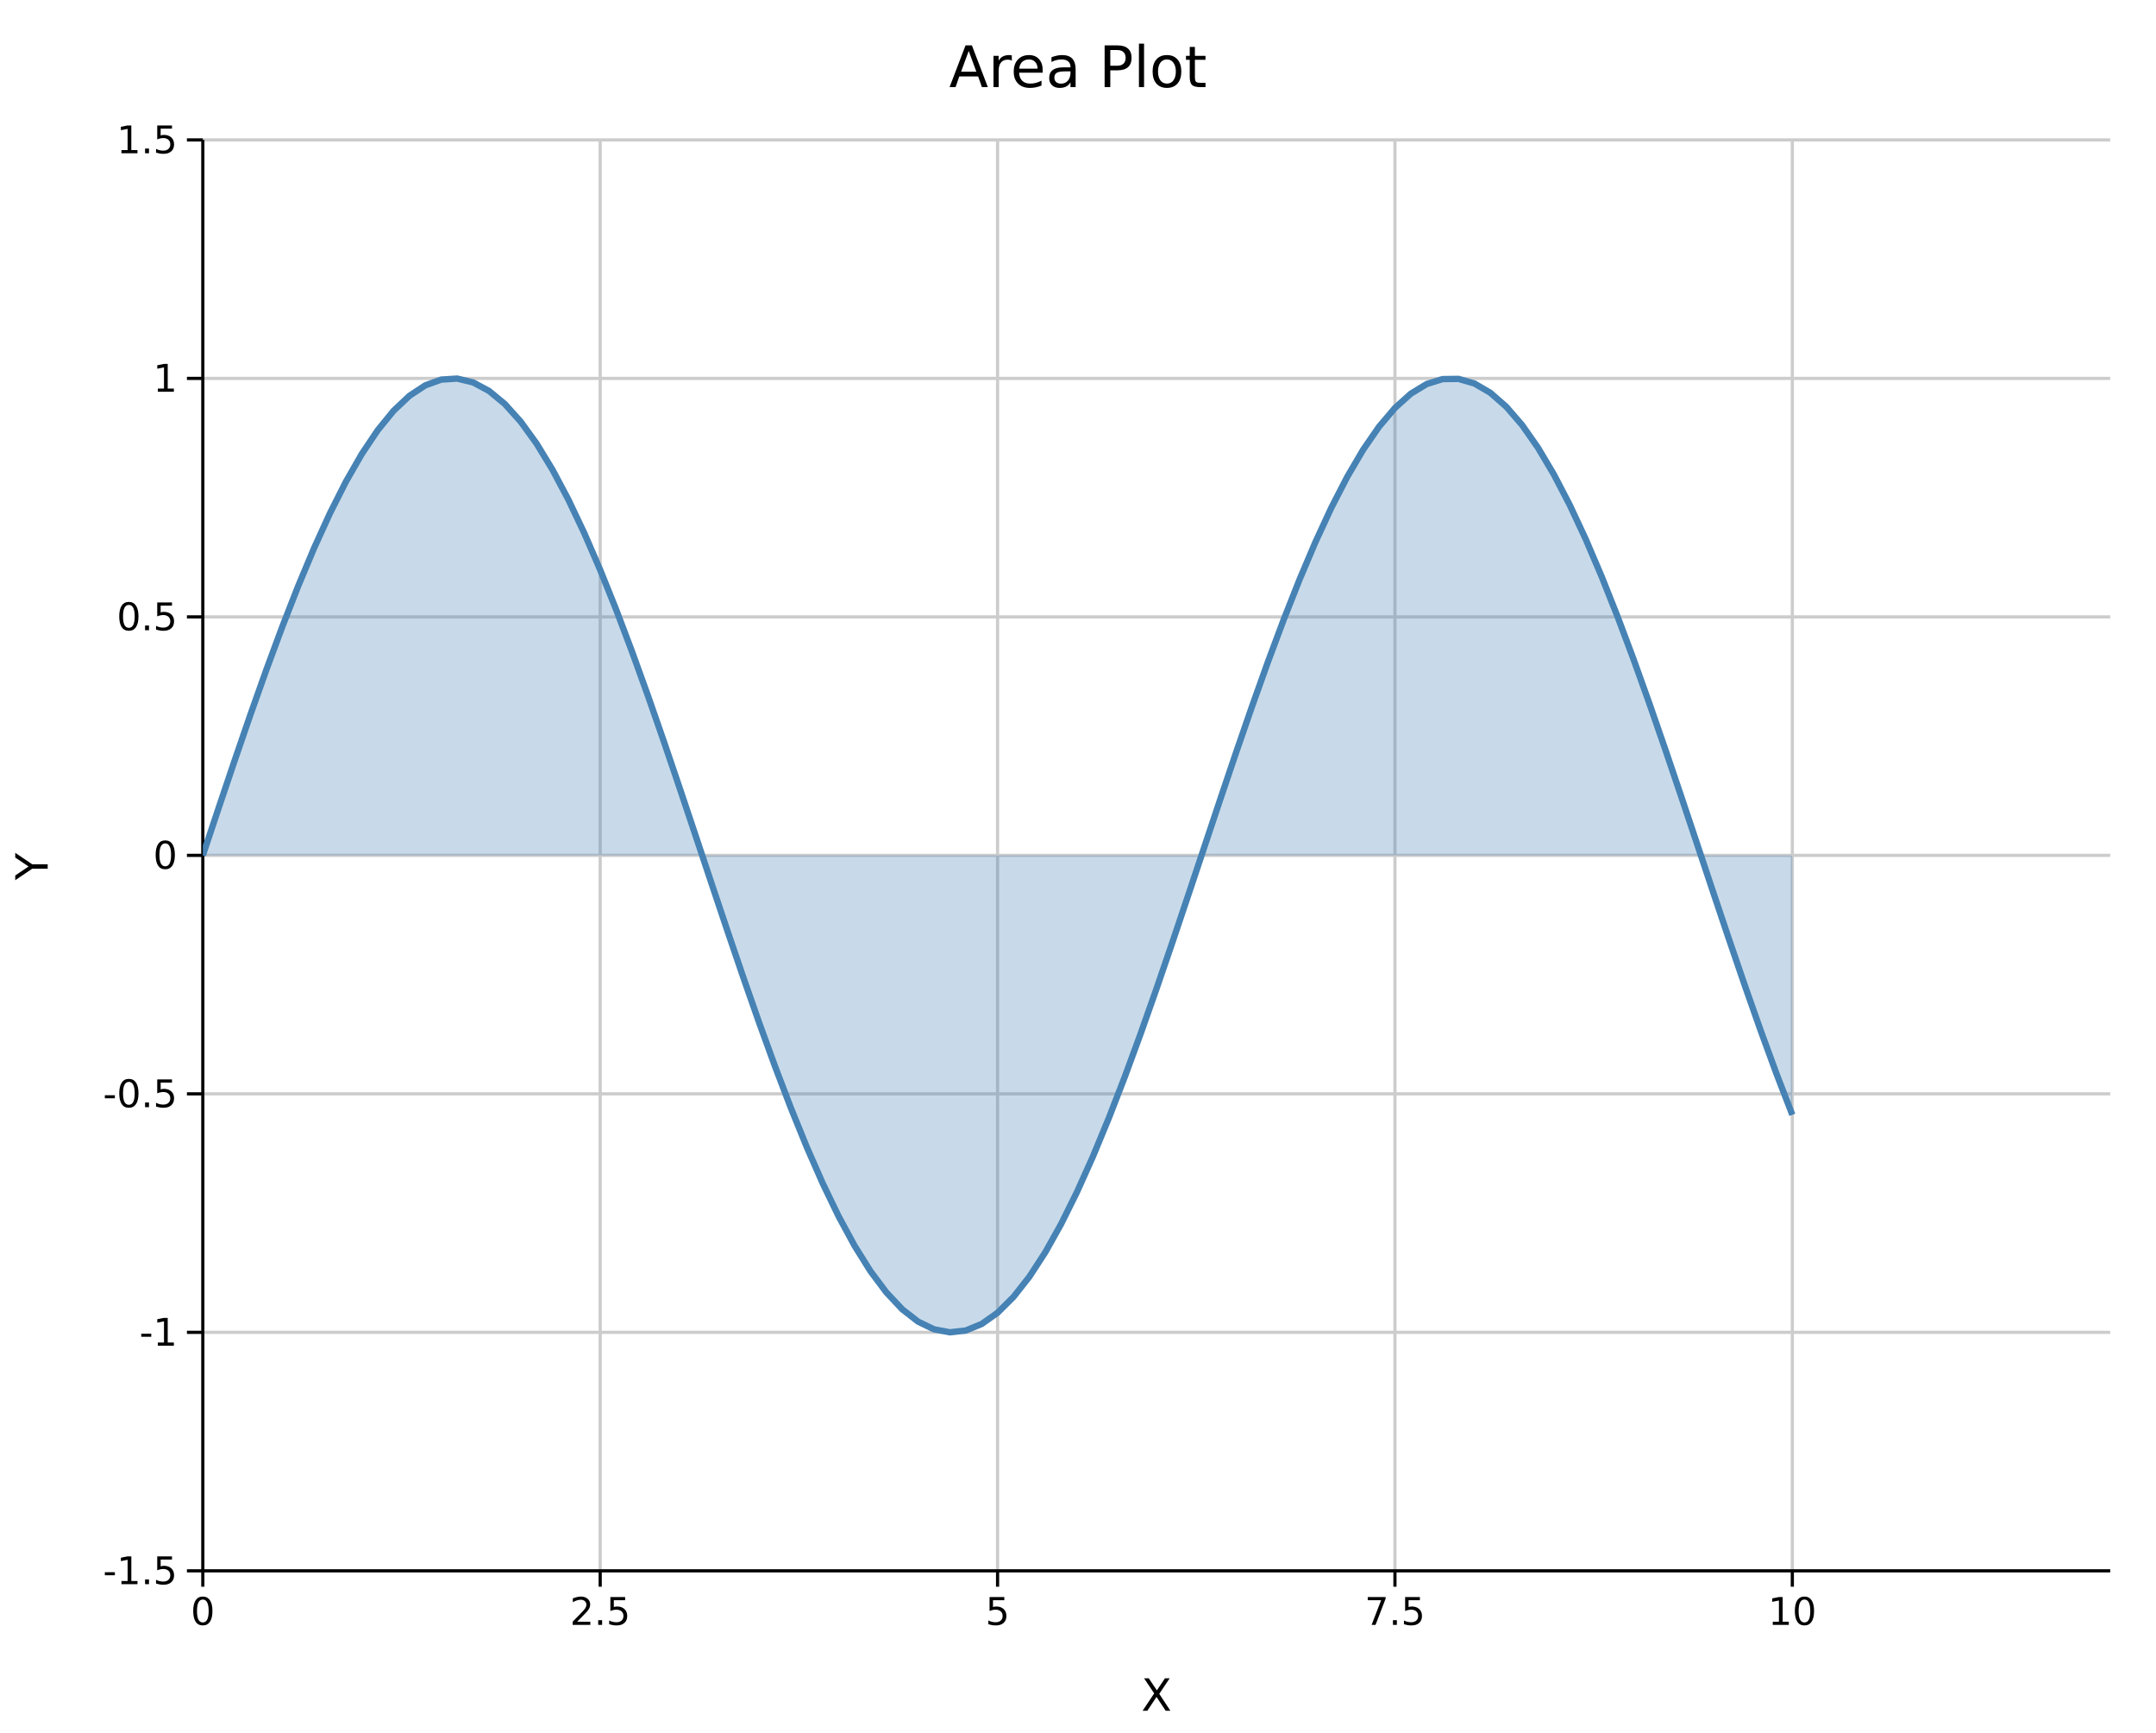
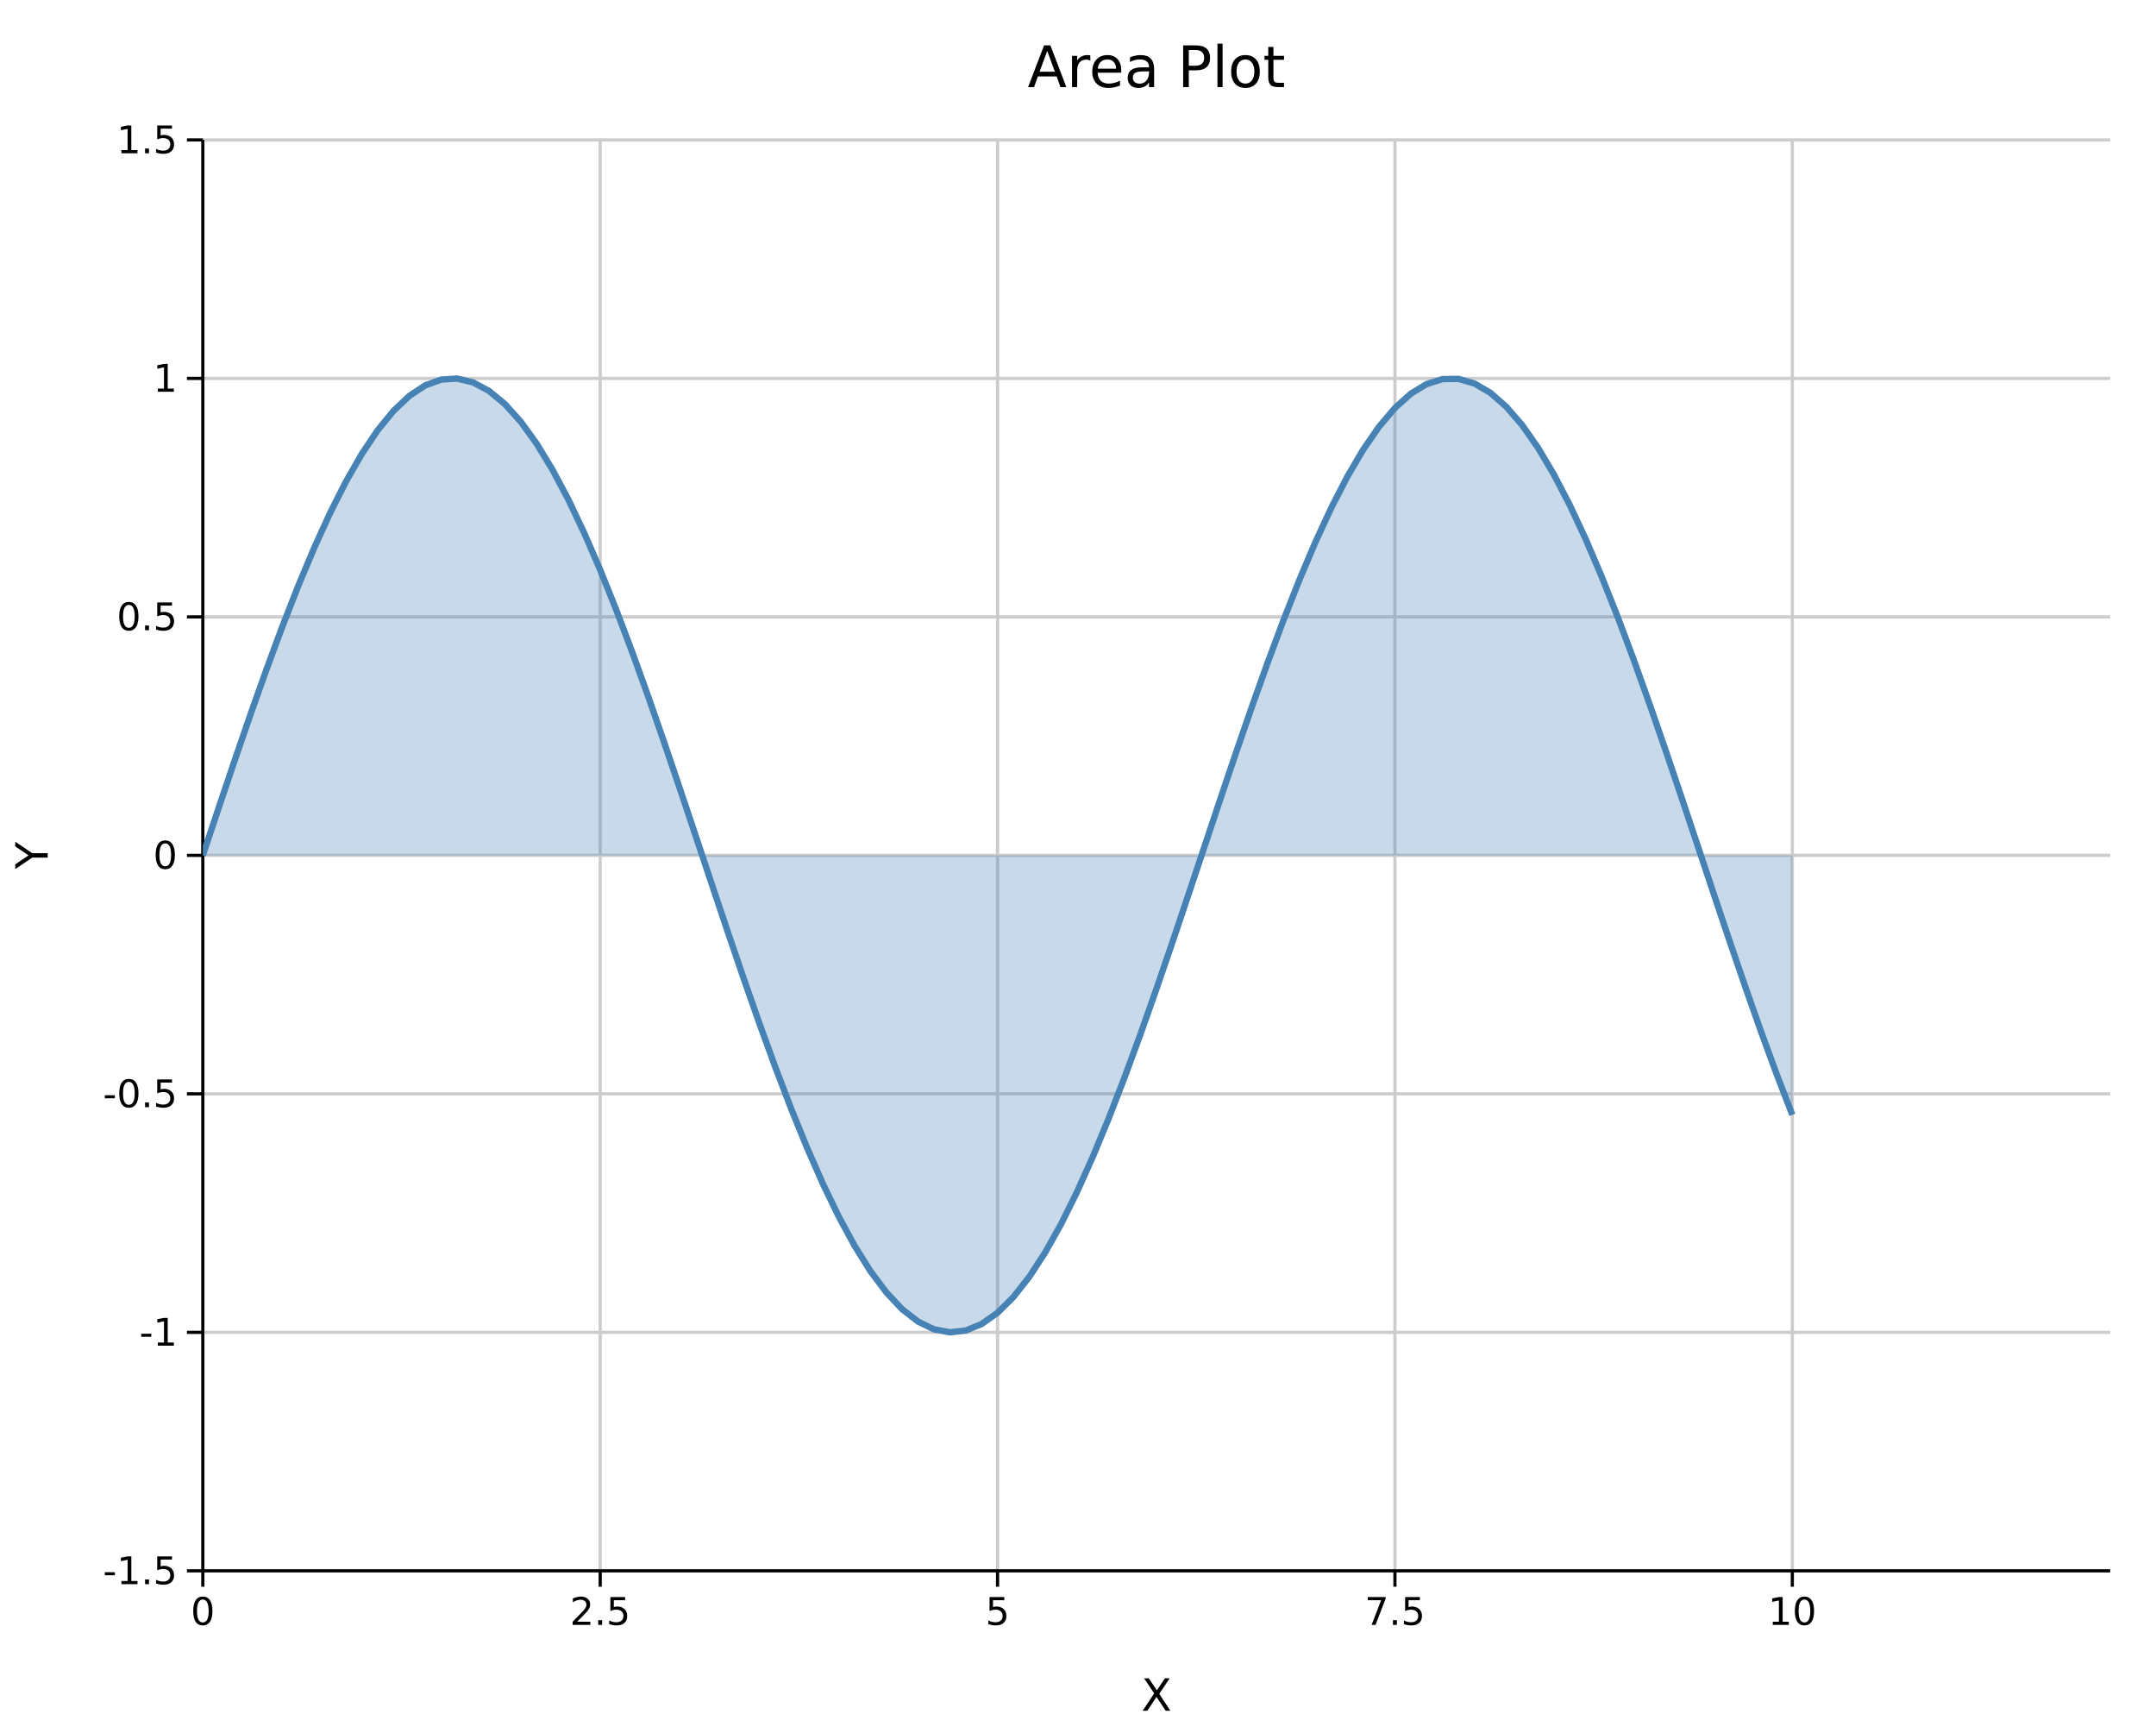
<svg xmlns="http://www.w3.org/2000/svg" width="678.2" height="545" font-family="DejaVu Sans, Liberation Sans, Arial, sans-serif" fill="black">
  <rect width="100%" height="100%" fill="white" />
  <defs>
    <clipPath id="kuva-clip-2">
      <rect x="63.8" y="44" width="600" height="450" />
    </clipPath>
  </defs>
  <line x1="188.8" y1="44" x2="188.8" y2="494" stroke="#cccccc" stroke-width="1" />
  <line x1="313.8" y1="44" x2="313.8" y2="494" stroke="#cccccc" stroke-width="1" />
  <line x1="438.8" y1="44" x2="438.8" y2="494" stroke="#cccccc" stroke-width="1" />
  <line x1="563.8" y1="44" x2="563.8" y2="494" stroke="#cccccc" stroke-width="1" />
  <line x1="63.8" y1="419" x2="663.8" y2="419" stroke="#cccccc" stroke-width="1" />
  <line x1="63.8" y1="344" x2="663.8" y2="344" stroke="#cccccc" stroke-width="1" />
  <line x1="63.8" y1="269" x2="663.8" y2="269" stroke="#cccccc" stroke-width="1" />
  <line x1="63.8" y1="194" x2="663.8" y2="194" stroke="#cccccc" stroke-width="1" />
  <line x1="63.8" y1="119" x2="663.8" y2="119" stroke="#cccccc" stroke-width="1" />
  <line x1="63.8" y1="44" x2="663.8" y2="44" stroke="#cccccc" stroke-width="1" />
  <line x1="63.8" y1="494" x2="663.8" y2="494" stroke="#000000" stroke-width="1" />
  <line x1="63.8" y1="44" x2="63.8" y2="494" stroke="#000000" stroke-width="1" />
  <line x1="63.8" y1="494" x2="63.8" y2="499" stroke="#000000" stroke-width="1" />
  <text x="63.8" y="511" font-size="12" text-anchor="middle">0</text>
  <line x1="188.8" y1="494" x2="188.8" y2="499" stroke="#000000" stroke-width="1" />
  <text x="188.8" y="511" font-size="12" text-anchor="middle">2.5</text>
  <line x1="313.8" y1="494" x2="313.8" y2="499" stroke="#000000" stroke-width="1" />
  <text x="313.8" y="511" font-size="12" text-anchor="middle">5</text>
  <line x1="438.8" y1="494" x2="438.8" y2="499" stroke="#000000" stroke-width="1" />
  <text x="438.8" y="511" font-size="12" text-anchor="middle">7.5</text>
  <line x1="563.8" y1="494" x2="563.8" y2="499" stroke="#000000" stroke-width="1" />
  <text x="563.8" y="511" font-size="12" text-anchor="middle">10</text>
  <line x1="58.8" y1="494" x2="63.8" y2="494" stroke="#000000" stroke-width="1" />
  <text x="55.8" y="498.2" font-size="12" text-anchor="end">-1.5</text>
  <line x1="58.8" y1="419" x2="63.8" y2="419" stroke="#000000" stroke-width="1" />
  <text x="55.8" y="423.2" font-size="12" text-anchor="end">-1</text>
  <line x1="58.8" y1="344" x2="63.8" y2="344" stroke="#000000" stroke-width="1" />
  <text x="55.8" y="348.2" font-size="12" text-anchor="end">-0.5</text>
  <line x1="58.8" y1="269" x2="63.8" y2="269" stroke="#000000" stroke-width="1" />
  <text x="55.8" y="273.2" font-size="12" text-anchor="end">0</text>
  <line x1="58.8" y1="194" x2="63.8" y2="194" stroke="#000000" stroke-width="1" />
  <text x="55.8" y="198.2" font-size="12" text-anchor="end">0.5</text>
  <line x1="58.8" y1="119" x2="63.8" y2="119" stroke="#000000" stroke-width="1" />
  <text x="55.8" y="123.2" font-size="12" text-anchor="end">1</text>
  <line x1="58.8" y1="44" x2="63.8" y2="44" stroke="#000000" stroke-width="1" />
  <text x="55.8" y="48.2" font-size="12" text-anchor="end">1.5</text>
  <text x="363.8" y="538" font-size="14" text-anchor="middle">X</text>
-   <text x="15" y="272.5" font-size="14" text-anchor="middle" transform="rotate(-90,15,272.5)">Y</text>
-   <text x="339.1" y="27.4" font-size="18" text-anchor="middle">Area Plot</text>
+   <text x="15" y="269" font-size="14" text-anchor="middle" transform="rotate(-90,15,269)">Y</text>
+   <text x="363.8" y="27.4" font-size="18" text-anchor="middle">Area Plot</text>
  <g clip-path="url(#kuva-clip-2)">
    <path d="M 63.8 269.0 L 68.8 254.02 L 73.8 239.2 L 78.8 224.67 L 83.8 210.59 L 88.8 197.09 L 93.8 184.3 L 98.8 172.37 L 103.8 161.4 L 108.8 151.5 L 113.8 142.78 L 118.8 135.32 L 123.8 129.19 L 128.8 124.47 L 133.8 121.18 L 138.8 119.38 L 143.8 119.06 L 148.8 120.25 L 153.8 122.92 L 158.8 127.05 L 163.8 132.61 L 168.8 139.52 L 173.8 147.73 L 178.8 157.14 L 183.8 167.68 L 188.8 179.23 L 193.8 191.67 L 198.8 204.89 L 203.8 218.75 L 208.8 233.11 L 213.8 247.83 L 218.8 262.76 L 223.8 277.76 L 228.8 292.66 L 233.8 307.33 L 238.8 321.62 L 243.8 335.38 L 248.8 348.48 L 253.8 360.78 L 258.8 372.16 L 263.8 382.52 L 268.8 391.74 L 273.8 399.74 L 278.8 406.42 L 283.8 411.74 L 288.8 415.63 L 293.8 418.05 L 298.8 418.99 L 303.8 418.42 L 308.8 416.37 L 313.8 412.84 L 318.8 407.87 L 323.8 401.52 L 328.8 393.84 L 333.8 384.91 L 338.8 374.83 L 343.8 363.69 L 348.8 351.6 L 353.8 338.69 L 358.8 325.08 L 363.8 310.91 L 368.8 296.32 L 373.8 281.46 L 378.8 266.48 L 383.8 251.52 L 388.8 236.73 L 393.8 222.27 L 398.8 208.27 L 403.8 194.88 L 408.8 182.23 L 413.8 170.45 L 418.8 159.65 L 423.8 149.95 L 428.8 141.43 L 433.8 134.19 L 438.8 128.3 L 443.8 123.81 L 448.8 120.77 L 453.8 119.22 L 458.8 119.16 L 463.8 120.6 L 468.8 123.52 L 473.8 127.89 L 478.8 133.67 L 483.8 140.81 L 488.8 149.23 L 493.8 158.84 L 498.8 169.55 L 503.8 181.26 L 508.8 193.85 L 513.8 207.18 L 518.8 221.14 L 523.8 235.57 L 528.8 250.33 L 533.8 265.28 L 538.8 280.27 L 543.8 295.15 L 548.8 309.76 L 553.8 323.97 L 558.8 337.63 L 563.8 350.6 L 563.8 269 L 63.8 269 Z" stroke="none" stroke-width="0" fill="#4682b4" fill-opacity="0.3" />
    <path d="M 63.8 269 L 68.8 254.02 L 73.8 239.2 L 78.8 224.67 L 83.8 210.59 L 88.8 197.09 L 93.8 184.3 L 98.8 172.37 L 103.8 161.4 L 108.8 151.5 L 113.8 142.78 L 118.8 135.32 L 123.8 129.19 L 128.8 124.47 L 133.8 121.18 L 138.8 119.38 L 143.8 119.06 L 148.8 120.25 L 153.8 122.92 L 158.8 127.05 L 163.8 132.61 L 168.8 139.52 L 173.8 147.73 L 178.8 157.14 L 183.8 167.68 L 188.8 179.23 L 193.8 191.67 L 198.8 204.89 L 203.8 218.75 L 208.8 233.11 L 213.8 247.83 L 218.8 262.76 L 223.8 277.76 L 228.8 292.66 L 233.8 307.33 L 238.8 321.62 L 243.8 335.38 L 248.8 348.48 L 253.8 360.78 L 258.8 372.16 L 263.8 382.52 L 268.8 391.74 L 273.8 399.74 L 278.8 406.42 L 283.8 411.74 L 288.8 415.63 L 293.8 418.05 L 298.8 418.99 L 303.8 418.42 L 308.8 416.37 L 313.8 412.84 L 318.8 407.87 L 323.8 401.52 L 328.8 393.84 L 333.8 384.91 L 338.8 374.83 L 343.8 363.69 L 348.8 351.6 L 353.8 338.69 L 358.8 325.08 L 363.8 310.91 L 368.8 296.32 L 373.8 281.46 L 378.8 266.48 L 383.8 251.52 L 388.8 236.73 L 393.8 222.27 L 398.8 208.27 L 403.8 194.88 L 408.8 182.23 L 413.8 170.45 L 418.8 159.65 L 423.8 149.95 L 428.8 141.43 L 433.8 134.19 L 438.8 128.3 L 443.8 123.81 L 448.8 120.77 L 453.8 119.22 L 458.8 119.16 L 463.8 120.6 L 468.8 123.52 L 473.8 127.89 L 478.8 133.67 L 483.8 140.81 L 488.8 149.23 L 493.8 158.84 L 498.8 169.55 L 503.8 181.26 L 508.8 193.85 L 513.8 207.18 L 518.8 221.14 L 523.8 235.57 L 528.8 250.33 L 533.8 265.28 L 538.8 280.27 L 543.8 295.15 L 548.8 309.76 L 553.8 323.97 L 558.8 337.63 L 563.8 350.6 " stroke="#4682b4" stroke-width="2" fill="none" />
  </g>
</svg>
